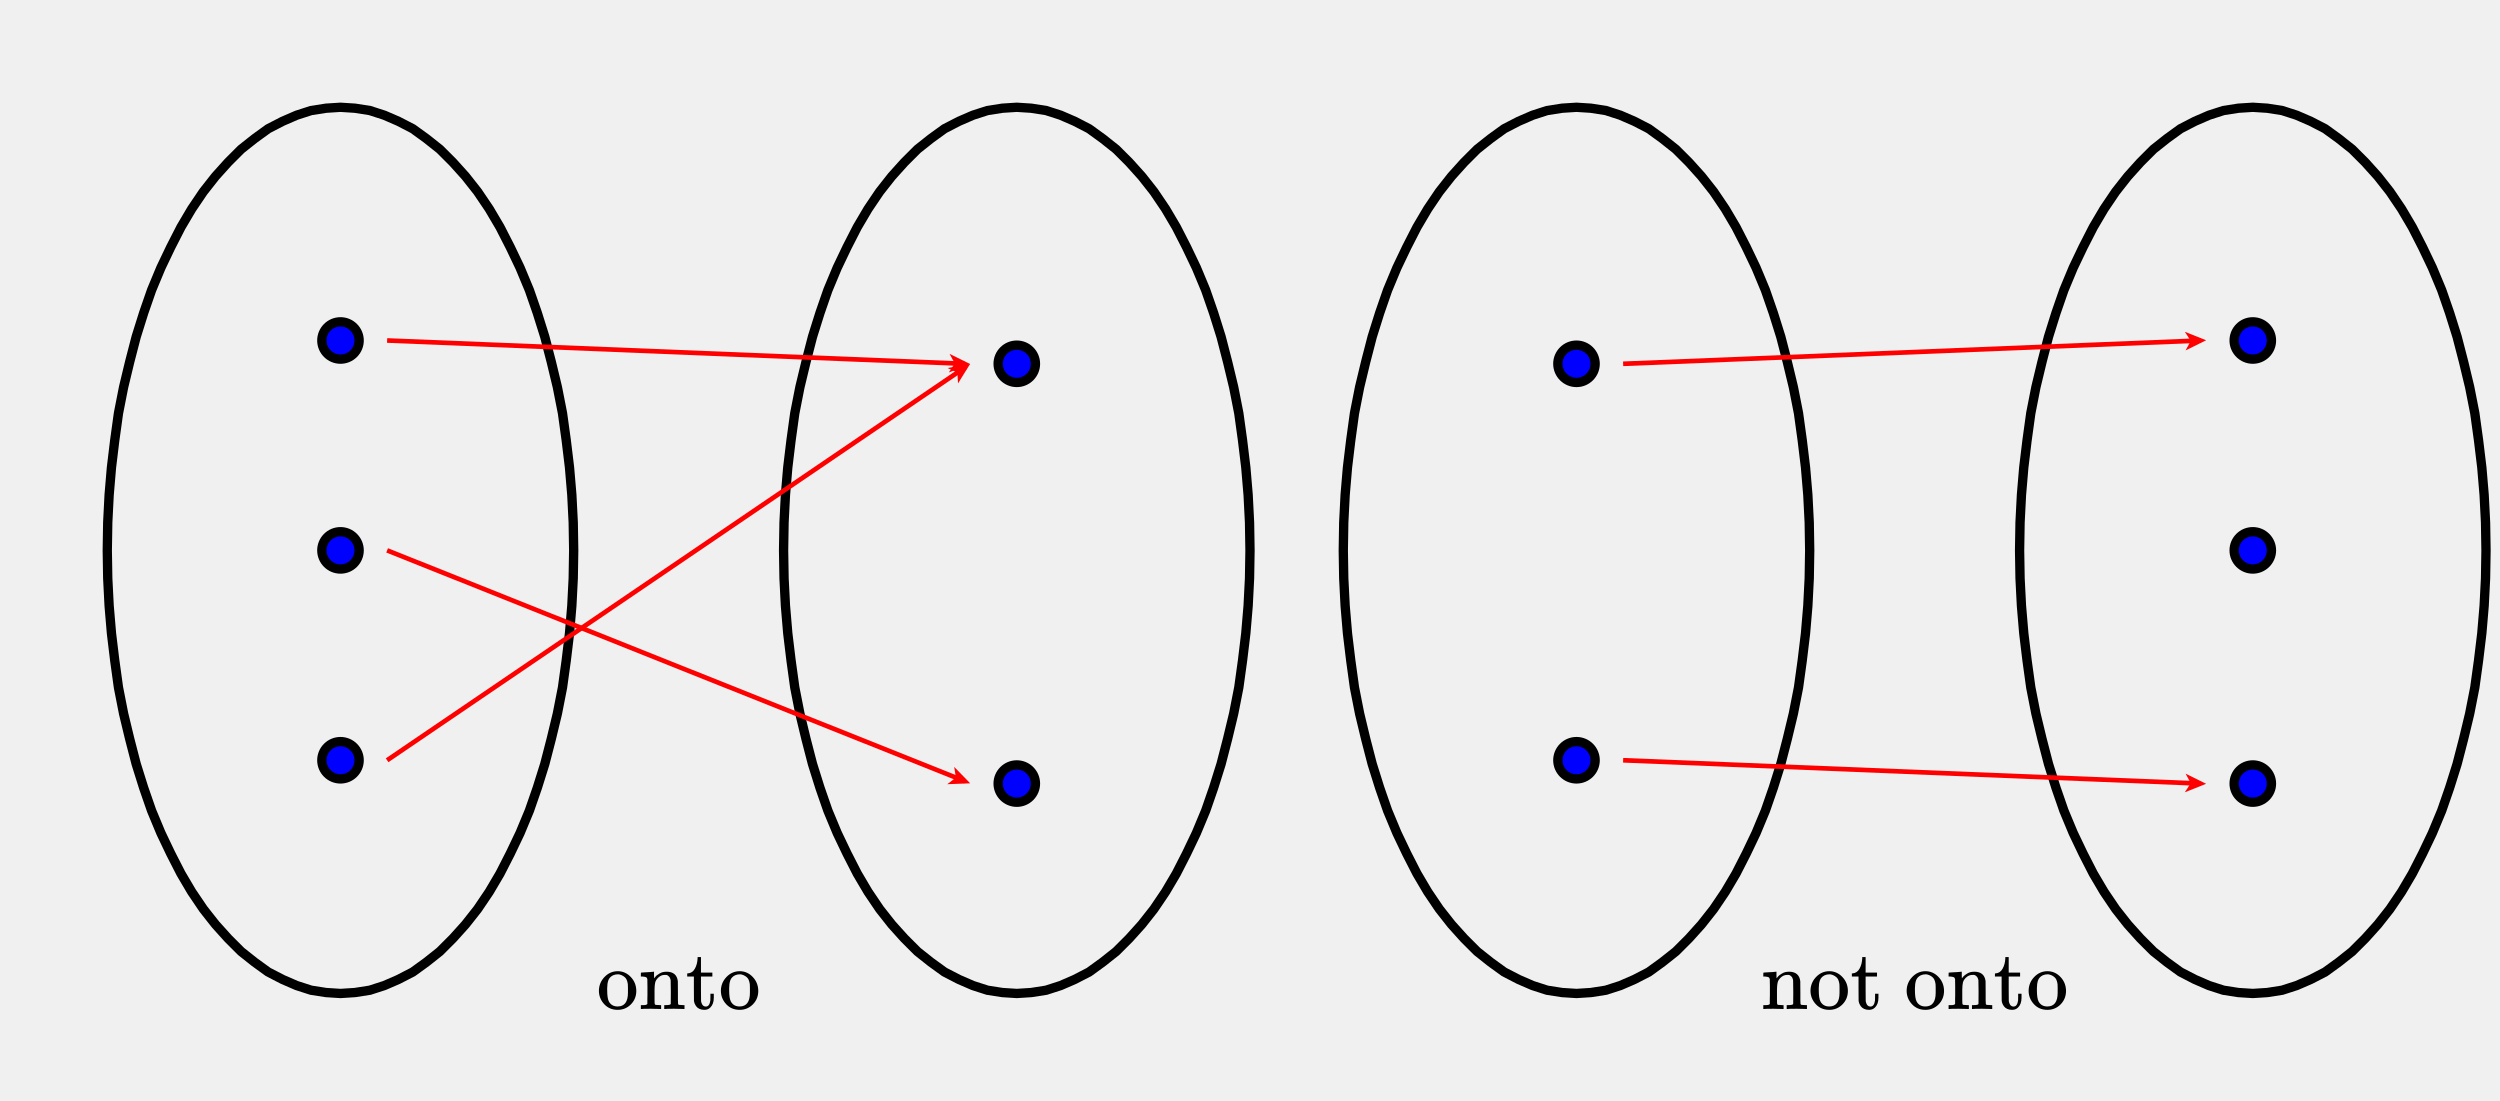
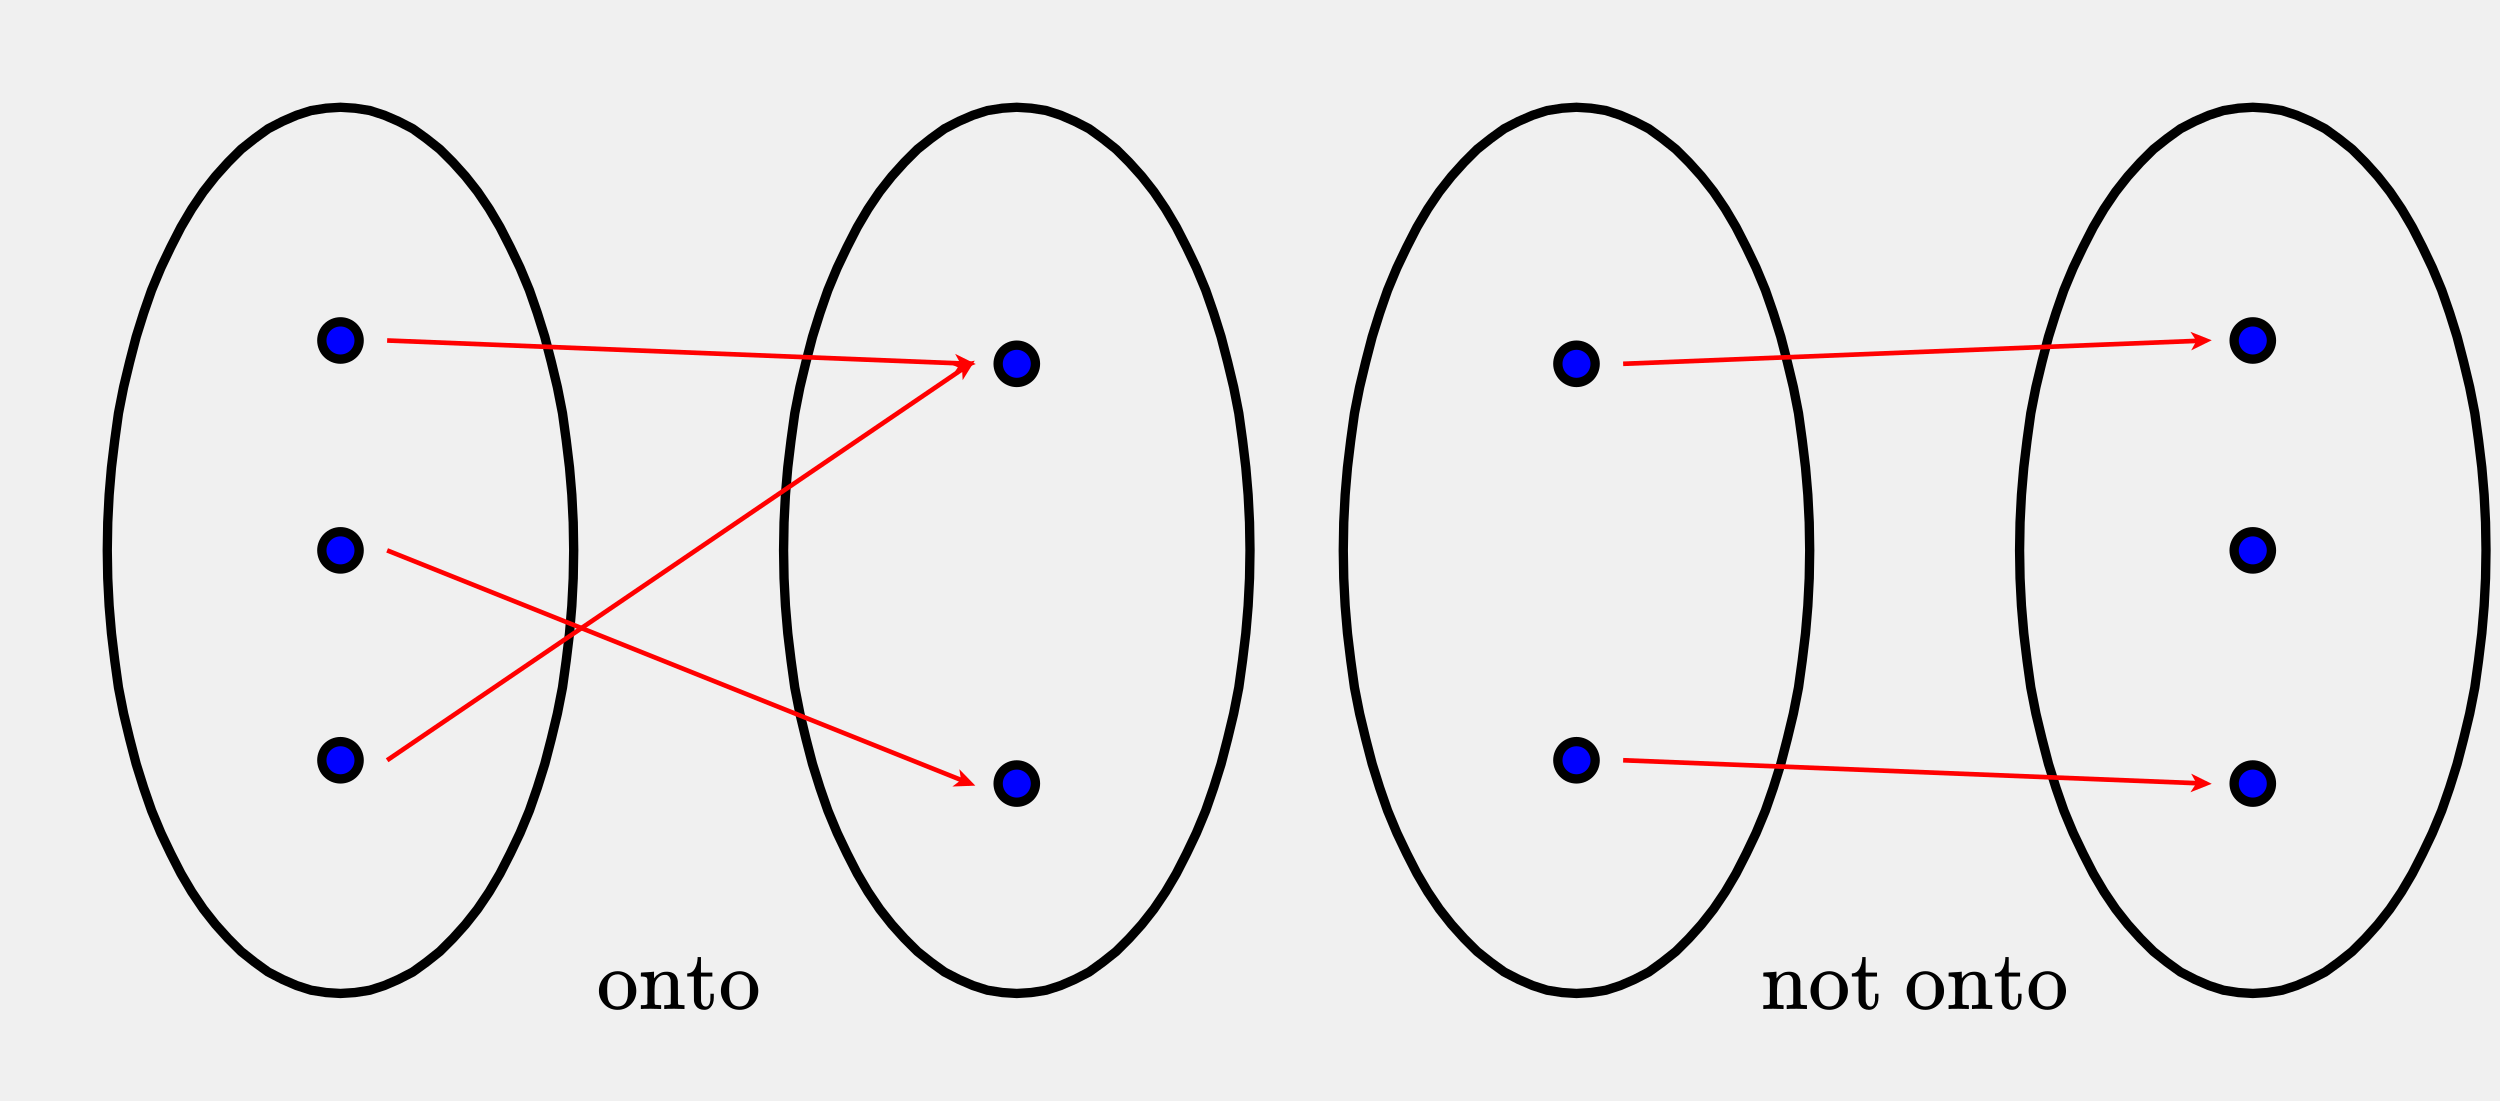
<svg xmlns="http://www.w3.org/2000/svg" xmlns:xlink="http://www.w3.org/1999/xlink" id="pf-surjection-schematic-figure" width="536" height="236" viewBox="0 0 536 236">
  <defs>
-     <clipPath id="pf-surjection-schematic-__clipPath-0">
+     <clipPath id="pf-surjection-schematic-clipPath-0">
      <rect x="8.0" y="8.0" width="520.0" height="220.0" />
    </clipPath>
-     <clipPath id="pf-surjection-schematic-__clipPath-1">
+     <clipPath id="pf-surjection-schematic-clipPath-1">
      <rect x="8.0" y="8.0" width="520.0" height="220.0" />
    </clipPath>
    <marker id="pf-surjection-schematic-arrow-head-end-1_None_24_60-red" markerWidth="4.5" markerHeight="4.0" markerUnits="userSpaceOnUse" orient="auto-start-reverse" refX="3.3" refY="2.0">
      <path d="M 4.5 2.0L 0.0 4.0L 0.9 2.5L 0.9 1.5L 0.0 0.0Z" fill="red" stroke="none" />
    </marker>
    <marker id="pf-surjection-schematic-arrow-head-end-1_None_24_60-red-outline" markerWidth="8.5" markerHeight="8.0" markerUnits="userSpaceOnUse" orient="auto-start-reverse" refX="5.3" refY="4.0">
      <path d="M 7.3 5.8 L 2.8 7.8 A 2 2 0 0 1 0.0 6.0 L 0.0 2.0 A 2 2 0 0 1 2.8 0.2 L 7.3 2.2 A 2 2 0 0 1 7.3 5.8 Z" fill="white" stroke="none" />
    </marker>
  </defs>
-   <path id="pf-surjection-schematic-__path-0" d="M 123.0 118.0 L 122.9 112.0 L 122.6 106.1 L 122.1 100.2 L 121.4 94.4 L 120.6 88.6 L 119.5 83.0 L 118.2 77.6 L 116.8 72.2 L 115.2 67.1 L 113.5 62.2 L 111.5 57.4 L 109.4 53.0 L 107.2 48.7 L 104.9 44.8 L 102.4 41.1 L 99.8 37.8 L 97.1 34.8 L 94.3 32.0 L 91.4 29.7 L 88.5 27.6 L 85.4 26.0 L 82.4 24.7 L 79.3 23.7 L 76.1 23.2 L 73.0 23.0 L 69.9 23.2 L 66.7 23.7 L 63.6 24.7 L 60.6 26.0 L 57.5 27.6 L 54.6 29.7 L 51.7 32.0 L 48.9 34.8 L 46.2 37.8 L 43.6 41.1 L 41.1 44.8 L 38.8 48.7 L 36.6 53.0 L 34.5 57.4 L 32.5 62.2 L 30.8 67.1 L 29.2 72.2 L 27.8 77.6 L 26.5 83.0 L 25.4 88.6 L 24.6 94.4 L 23.9 100.2 L 23.4 106.1 L 23.1 112.0 L 23.0 118.0 L 23.1 124.0 L 23.4 129.9 L 23.9 135.8 L 24.6 141.6 L 25.4 147.4 L 26.5 153.0 L 27.8 158.4 L 29.2 163.8 L 30.8 168.9 L 32.5 173.8 L 34.5 178.6 L 36.6 183.0 L 38.8 187.3 L 41.1 191.2 L 43.6 194.9 L 46.2 198.2 L 48.9 201.2 L 51.7 204.0 L 54.6 206.3 L 57.5 208.4 L 60.6 210.0 L 63.6 211.3 L 66.7 212.3 L 69.9 212.8 L 73.0 213.0 L 76.1 212.8 L 79.3 212.3 L 82.4 211.3 L 85.4 210.0 L 88.5 208.4 L 91.4 206.3 L 94.3 204.0 L 97.1 201.2 L 99.8 198.2 L 102.4 194.9 L 104.9 191.2 L 107.2 187.3 L 109.4 183.0 L 111.5 178.6 L 113.5 173.8 L 115.2 168.9 L 116.8 163.8 L 118.2 158.4 L 119.5 153.0 L 120.6 147.4 L 121.4 141.6 L 122.1 135.8 L 122.6 129.9 L 122.9 124.0 Z" stroke="black" stroke-width="2" fill="none" />
-   <path id="pf-surjection-schematic-__path-1" d="M 268.0 118.0 L 267.9 112.0 L 267.6 106.1 L 267.1 100.2 L 266.4 94.4 L 265.6 88.6 L 264.5 83.0 L 263.2 77.6 L 261.8 72.2 L 260.2 67.1 L 258.5 62.2 L 256.5 57.4 L 254.4 53.0 L 252.2 48.7 L 249.9 44.8 L 247.4 41.1 L 244.8 37.8 L 242.1 34.8 L 239.3 32.0 L 236.4 29.7 L 233.5 27.6 L 230.4 26.0 L 227.4 24.7 L 224.3 23.7 L 221.1 23.2 L 218.0 23.0 L 214.9 23.2 L 211.7 23.7 L 208.6 24.7 L 205.6 26.0 L 202.5 27.6 L 199.6 29.7 L 196.7 32.0 L 193.9 34.8 L 191.2 37.8 L 188.6 41.1 L 186.1 44.8 L 183.8 48.7 L 181.6 53.0 L 179.5 57.4 L 177.5 62.2 L 175.8 67.1 L 174.2 72.2 L 172.8 77.6 L 171.5 83.0 L 170.4 88.6 L 169.6 94.4 L 168.9 100.2 L 168.4 106.1 L 168.1 112.0 L 168.0 118.0 L 168.1 124.0 L 168.4 129.9 L 168.9 135.8 L 169.6 141.6 L 170.4 147.4 L 171.5 153.0 L 172.8 158.4 L 174.2 163.8 L 175.8 168.9 L 177.5 173.8 L 179.5 178.6 L 181.6 183.0 L 183.8 187.3 L 186.1 191.2 L 188.6 194.9 L 191.2 198.2 L 193.9 201.2 L 196.7 204.0 L 199.6 206.3 L 202.5 208.4 L 205.6 210.0 L 208.6 211.3 L 211.7 212.3 L 214.9 212.8 L 218.0 213.0 L 221.1 212.8 L 224.3 212.3 L 227.4 211.3 L 230.4 210.0 L 233.5 208.4 L 236.4 206.3 L 239.3 204.0 L 242.1 201.2 L 244.8 198.2 L 247.4 194.9 L 249.9 191.2 L 252.2 187.3 L 254.4 183.0 L 256.5 178.6 L 258.5 173.8 L 260.2 168.9 L 261.8 163.8 L 263.2 158.4 L 264.5 153.0 L 265.6 147.4 L 266.4 141.6 L 267.1 135.8 L 267.6 129.9 L 267.9 124.0 Z" stroke="black" stroke-width="2" fill="none" />
-   <circle id="pf-surjection-schematic-__circle-0" cx="73.0" cy="73.0" r="4" stroke="black" stroke-width="2" fill="blue" />
-   <circle id="pf-surjection-schematic-__circle-1" cx="73.0" cy="118.0" r="4" stroke="black" stroke-width="2" fill="blue" />
-   <circle id="pf-surjection-schematic-__circle-2" cx="73.0" cy="163.0" r="4" stroke="black" stroke-width="2" fill="blue" />
-   <circle id="pf-surjection-schematic-__circle-3" cx="218.0" cy="78.0" r="4" stroke="black" stroke-width="2" fill="blue" />
-   <circle id="pf-surjection-schematic-__circle-4" cx="218.0" cy="168.0" r="4" stroke="black" stroke-width="2" fill="blue" />
-   <line id="pf-surjection-schematic-__line-0" x1="83.0" y1="73.0" x2="206.8" y2="78.0" stroke="red" stroke-width="1" fill="none" marker-end="url(#pf-surjection-schematic-arrow-head-end-1_None_24_60-red)" />
-   <line id="pf-surjection-schematic-__line-1" x1="83.0" y1="118.0" x2="206.9" y2="167.5" stroke="red" stroke-width="1" fill="none" marker-end="url(#pf-surjection-schematic-arrow-head-end-1_None_24_60-red)" />
-   <line id="pf-surjection-schematic-__line-2" x1="83.0" y1="163.0" x2="207.0" y2="78.7" stroke="red" stroke-width="1" fill="none" marker-end="url(#pf-surjection-schematic-arrow-head-end-1_None_24_60-red)" />
-   <path id="pf-surjection-schematic-__path-2" d="M 388.0 118.0 L 387.9 112.0 L 387.6 106.1 L 387.1 100.2 L 386.4 94.4 L 385.6 88.6 L 384.5 83.0 L 383.2 77.6 L 381.8 72.2 L 380.2 67.1 L 378.5 62.2 L 376.5 57.4 L 374.4 53.0 L 372.2 48.7 L 369.9 44.8 L 367.4 41.1 L 364.8 37.8 L 362.1 34.8 L 359.3 32.0 L 356.4 29.7 L 353.5 27.6 L 350.4 26.0 L 347.4 24.7 L 344.3 23.7 L 341.1 23.2 L 338.0 23.0 L 334.9 23.2 L 331.7 23.7 L 328.6 24.7 L 325.6 26.0 L 322.5 27.6 L 319.6 29.7 L 316.7 32.0 L 313.9 34.8 L 311.2 37.8 L 308.6 41.1 L 306.1 44.8 L 303.8 48.7 L 301.6 53.0 L 299.5 57.4 L 297.5 62.2 L 295.8 67.1 L 294.2 72.2 L 292.8 77.6 L 291.5 83.0 L 290.4 88.6 L 289.6 94.4 L 288.9 100.2 L 288.4 106.1 L 288.1 112.0 L 288.0 118.0 L 288.1 124.0 L 288.4 129.9 L 288.9 135.8 L 289.6 141.6 L 290.4 147.4 L 291.5 153.0 L 292.8 158.4 L 294.2 163.8 L 295.8 168.9 L 297.5 173.8 L 299.5 178.6 L 301.6 183.0 L 303.8 187.3 L 306.1 191.2 L 308.6 194.9 L 311.2 198.2 L 313.9 201.2 L 316.7 204.0 L 319.6 206.3 L 322.5 208.4 L 325.6 210.0 L 328.6 211.3 L 331.7 212.3 L 334.9 212.8 L 338.0 213.0 L 341.1 212.8 L 344.3 212.3 L 347.4 211.3 L 350.4 210.0 L 353.5 208.4 L 356.4 206.3 L 359.3 204.0 L 362.1 201.2 L 364.8 198.2 L 367.4 194.9 L 369.9 191.2 L 372.2 187.3 L 374.4 183.0 L 376.5 178.6 L 378.5 173.8 L 380.2 168.9 L 381.8 163.8 L 383.2 158.4 L 384.5 153.0 L 385.6 147.4 L 386.4 141.6 L 387.1 135.8 L 387.6 129.9 L 387.9 124.0 Z" stroke="black" stroke-width="2" fill="none" />
-   <path id="pf-surjection-schematic-__path-3" d="M 533.0 118.0 L 532.9 112.0 L 532.6 106.1 L 532.1 100.2 L 531.4 94.4 L 530.6 88.6 L 529.5 83.0 L 528.2 77.6 L 526.8 72.2 L 525.2 67.1 L 523.5 62.2 L 521.5 57.4 L 519.4 53.0 L 517.2 48.7 L 514.9 44.8 L 512.4 41.1 L 509.8 37.8 L 507.1 34.8 L 504.3 32.0 L 501.4 29.7 L 498.5 27.6 L 495.4 26.0 L 492.4 24.7 L 489.3 23.7 L 486.1 23.2 L 483.0 23.0 L 479.9 23.2 L 476.7 23.7 L 473.6 24.7 L 470.6 26.0 L 467.5 27.6 L 464.6 29.7 L 461.7 32.0 L 458.9 34.8 L 456.2 37.8 L 453.6 41.1 L 451.1 44.8 L 448.8 48.7 L 446.6 53.0 L 444.5 57.4 L 442.5 62.2 L 440.8 67.1 L 439.2 72.2 L 437.8 77.6 L 436.5 83.0 L 435.4 88.6 L 434.6 94.4 L 433.9 100.2 L 433.4 106.1 L 433.1 112.0 L 433.0 118.0 L 433.1 124.0 L 433.4 129.9 L 433.9 135.8 L 434.6 141.6 L 435.4 147.4 L 436.5 153.0 L 437.8 158.4 L 439.2 163.8 L 440.8 168.9 L 442.5 173.8 L 444.5 178.6 L 446.6 183.0 L 448.8 187.3 L 451.1 191.2 L 453.6 194.9 L 456.2 198.2 L 458.9 201.2 L 461.7 204.0 L 464.6 206.3 L 467.5 208.4 L 470.6 210.0 L 473.6 211.3 L 476.7 212.3 L 479.9 212.8 L 483.0 213.0 L 486.1 212.8 L 489.3 212.3 L 492.4 211.3 L 495.4 210.0 L 498.5 208.4 L 501.4 206.3 L 504.3 204.0 L 507.1 201.2 L 509.8 198.2 L 512.4 194.9 L 514.9 191.2 L 517.2 187.3 L 519.4 183.0 L 521.5 178.6 L 523.5 173.8 L 525.2 168.9 L 526.8 163.8 L 528.2 158.4 L 529.5 153.0 L 530.6 147.4 L 531.4 141.6 L 532.1 135.8 L 532.6 129.9 L 532.9 124.0 Z" stroke="black" stroke-width="2" fill="none" />
-   <circle id="pf-surjection-schematic-__circle-5" cx="338.0" cy="78.0" r="4" stroke="black" stroke-width="2" fill="blue" />
-   <circle id="pf-surjection-schematic-__circle-6" cx="338.0" cy="163.0" r="4" stroke="black" stroke-width="2" fill="blue" />
-   <circle id="pf-surjection-schematic-__circle-7" cx="483.0" cy="73.0" r="4" stroke="black" stroke-width="2" fill="blue" />
-   <circle id="pf-surjection-schematic-__circle-8" cx="483.0" cy="118.0" r="4" stroke="black" stroke-width="2" fill="blue" />
-   <circle id="pf-surjection-schematic-__circle-9" cx="483.0" cy="168.0" r="4" stroke="black" stroke-width="2" fill="blue" />
-   <line id="pf-surjection-schematic-__line-3" x1="348.0" y1="78.0" x2="471.8" y2="73.0" stroke="red" stroke-width="1" fill="none" marker-end="url(#pf-surjection-schematic-arrow-head-end-1_None_24_60-red)" />
-   <line id="pf-surjection-schematic-__line-4" x1="348.0" y1="163.0" x2="471.8" y2="168.0" stroke="red" stroke-width="1" fill="none" marker-end="url(#pf-surjection-schematic-arrow-head-end-1_None_24_60-red)" />
-   <g id="pf-surjection-schematic-__label-0" transform="translate(145.5,216.5) translate(-17.6,-11.3)">
-     <g id="pf-surjection-schematic-__g-0">
+   <path id="pf-surjection-schematic-path-0" d="M 123.0 118.0 L 122.9 112.0 L 122.6 106.1 L 122.1 100.2 L 121.4 94.4 L 120.6 88.6 L 119.5 83.0 L 118.2 77.6 L 116.8 72.2 L 115.2 67.1 L 113.5 62.2 L 111.5 57.4 L 109.4 53.0 L 107.2 48.7 L 104.9 44.8 L 102.4 41.1 L 99.8 37.8 L 97.1 34.8 L 94.3 32.0 L 91.4 29.7 L 88.5 27.6 L 85.4 26.0 L 82.4 24.7 L 79.3 23.7 L 76.1 23.2 L 73.0 23.0 L 69.9 23.2 L 66.7 23.7 L 63.6 24.7 L 60.6 26.0 L 57.5 27.6 L 54.6 29.7 L 51.7 32.0 L 48.9 34.8 L 46.2 37.8 L 43.6 41.1 L 41.1 44.8 L 38.8 48.7 L 36.6 53.0 L 34.5 57.4 L 32.5 62.2 L 30.8 67.1 L 29.2 72.2 L 27.8 77.6 L 26.5 83.0 L 25.4 88.6 L 24.6 94.4 L 23.9 100.2 L 23.4 106.1 L 23.1 112.0 L 23.0 118.0 L 23.1 124.0 L 23.4 129.9 L 23.9 135.8 L 24.6 141.6 L 25.4 147.4 L 26.5 153.0 L 27.8 158.4 L 29.2 163.8 L 30.8 168.9 L 32.5 173.8 L 34.5 178.6 L 36.6 183.0 L 38.8 187.3 L 41.1 191.2 L 43.6 194.9 L 46.2 198.2 L 48.9 201.2 L 51.7 204.0 L 54.6 206.3 L 57.5 208.4 L 60.6 210.0 L 63.6 211.3 L 66.7 212.3 L 69.9 212.8 L 73.0 213.0 L 76.1 212.8 L 79.3 212.3 L 82.4 211.3 L 85.4 210.0 L 88.5 208.4 L 91.4 206.3 L 94.3 204.0 L 97.1 201.2 L 99.8 198.2 L 102.4 194.9 L 104.9 191.2 L 107.2 187.3 L 109.4 183.0 L 111.5 178.6 L 113.5 173.8 L 115.2 168.9 L 116.8 163.8 L 118.2 158.4 L 119.5 153.0 L 120.6 147.4 L 121.4 141.6 L 122.1 135.8 L 122.6 129.9 L 122.9 124.0 Z" stroke="black" stroke-width="2" fill="none" />
+   <path id="pf-surjection-schematic-path-1" d="M 268.0 118.0 L 267.9 112.0 L 267.6 106.1 L 267.1 100.2 L 266.4 94.4 L 265.6 88.6 L 264.5 83.0 L 263.2 77.6 L 261.8 72.2 L 260.2 67.1 L 258.5 62.2 L 256.5 57.4 L 254.4 53.0 L 252.2 48.7 L 249.9 44.8 L 247.4 41.1 L 244.8 37.8 L 242.1 34.8 L 239.3 32.0 L 236.4 29.7 L 233.5 27.6 L 230.4 26.0 L 227.4 24.7 L 224.3 23.7 L 221.1 23.2 L 218.0 23.0 L 214.9 23.2 L 211.7 23.7 L 208.6 24.7 L 205.6 26.0 L 202.5 27.6 L 199.6 29.7 L 196.7 32.0 L 193.9 34.8 L 191.2 37.8 L 188.6 41.1 L 186.1 44.8 L 183.8 48.7 L 181.6 53.0 L 179.5 57.4 L 177.5 62.2 L 175.8 67.1 L 174.2 72.2 L 172.8 77.6 L 171.5 83.0 L 170.4 88.6 L 169.6 94.4 L 168.9 100.2 L 168.4 106.1 L 168.1 112.0 L 168.0 118.0 L 168.1 124.0 L 168.4 129.9 L 168.9 135.8 L 169.6 141.6 L 170.4 147.4 L 171.5 153.0 L 172.8 158.4 L 174.2 163.8 L 175.8 168.9 L 177.5 173.8 L 179.5 178.6 L 181.6 183.0 L 183.8 187.3 L 186.1 191.2 L 188.6 194.9 L 191.2 198.2 L 193.9 201.2 L 196.7 204.0 L 199.6 206.3 L 202.5 208.4 L 205.6 210.0 L 208.6 211.3 L 211.7 212.3 L 214.9 212.8 L 218.0 213.0 L 221.1 212.8 L 224.3 212.3 L 227.4 211.3 L 230.4 210.0 L 233.5 208.4 L 236.4 206.3 L 239.3 204.0 L 242.1 201.2 L 244.8 198.2 L 247.4 194.9 L 249.9 191.2 L 252.2 187.3 L 254.4 183.0 L 256.5 178.6 L 258.5 173.8 L 260.2 168.9 L 261.8 163.8 L 263.2 158.4 L 264.5 153.0 L 265.6 147.4 L 266.4 141.6 L 267.1 135.8 L 267.6 129.9 L 267.9 124.0 Z" stroke="black" stroke-width="2" fill="none" />
+   <circle id="pf-surjection-schematic-circle-0" cx="73.0" cy="73.0" r="4" stroke="black" stroke-width="2" fill="blue" />
+   <circle id="pf-surjection-schematic-circle-1" cx="73.0" cy="118.0" r="4" stroke="black" stroke-width="2" fill="blue" />
+   <circle id="pf-surjection-schematic-circle-2" cx="73.0" cy="163.0" r="4" stroke="black" stroke-width="2" fill="blue" />
+   <circle id="pf-surjection-schematic-circle-3" cx="218.0" cy="78.0" r="4" stroke="black" stroke-width="2" fill="blue" />
+   <circle id="pf-surjection-schematic-circle-4" cx="218.0" cy="168.0" r="4" stroke="black" stroke-width="2" fill="blue" />
+   <line id="pf-surjection-schematic-line-0" x1="83.0" y1="73.0" x2="208.0" y2="78.0" stroke="red" stroke-width="1" fill="none" marker-end="url(#pf-surjection-schematic-arrow-head-end-1_None_24_60-red)" />
+   <line id="pf-surjection-schematic-line-1" x1="83.0" y1="118.0" x2="208.0" y2="168.0" stroke="red" stroke-width="1" fill="none" marker-end="url(#pf-surjection-schematic-arrow-head-end-1_None_24_60-red)" />
+   <line id="pf-surjection-schematic-line-2" x1="83.0" y1="163.0" x2="208.0" y2="78.0" stroke="red" stroke-width="1" fill="none" marker-end="url(#pf-surjection-schematic-arrow-head-end-1_None_24_60-red)" />
+   <path id="pf-surjection-schematic-path-2" d="M 388.0 118.0 L 387.9 112.0 L 387.6 106.1 L 387.1 100.2 L 386.4 94.4 L 385.6 88.6 L 384.5 83.0 L 383.2 77.6 L 381.8 72.2 L 380.2 67.1 L 378.5 62.2 L 376.5 57.4 L 374.4 53.0 L 372.2 48.7 L 369.9 44.8 L 367.4 41.1 L 364.8 37.8 L 362.1 34.8 L 359.3 32.0 L 356.4 29.7 L 353.5 27.6 L 350.4 26.0 L 347.4 24.7 L 344.3 23.7 L 341.1 23.2 L 338.0 23.0 L 334.9 23.2 L 331.7 23.7 L 328.6 24.7 L 325.6 26.0 L 322.5 27.6 L 319.6 29.7 L 316.7 32.0 L 313.9 34.8 L 311.2 37.8 L 308.6 41.1 L 306.1 44.8 L 303.8 48.7 L 301.6 53.0 L 299.5 57.4 L 297.5 62.2 L 295.8 67.1 L 294.2 72.2 L 292.8 77.6 L 291.5 83.0 L 290.4 88.6 L 289.6 94.4 L 288.9 100.2 L 288.4 106.1 L 288.1 112.0 L 288.0 118.0 L 288.1 124.0 L 288.4 129.9 L 288.9 135.8 L 289.6 141.6 L 290.4 147.4 L 291.5 153.0 L 292.8 158.4 L 294.2 163.8 L 295.8 168.9 L 297.5 173.8 L 299.5 178.6 L 301.6 183.0 L 303.8 187.3 L 306.1 191.2 L 308.6 194.9 L 311.2 198.2 L 313.9 201.2 L 316.7 204.0 L 319.6 206.3 L 322.5 208.4 L 325.6 210.0 L 328.6 211.3 L 331.7 212.3 L 334.9 212.8 L 338.0 213.0 L 341.1 212.8 L 344.3 212.3 L 347.4 211.3 L 350.4 210.0 L 353.5 208.4 L 356.4 206.3 L 359.3 204.0 L 362.1 201.2 L 364.8 198.2 L 367.4 194.9 L 369.9 191.2 L 372.2 187.3 L 374.4 183.0 L 376.5 178.6 L 378.5 173.8 L 380.2 168.9 L 381.8 163.8 L 383.2 158.4 L 384.5 153.0 L 385.6 147.4 L 386.4 141.6 L 387.1 135.8 L 387.6 129.9 L 387.9 124.0 Z" stroke="black" stroke-width="2" fill="none" />
+   <path id="pf-surjection-schematic-path-3" d="M 533.0 118.0 L 532.9 112.0 L 532.6 106.1 L 532.1 100.2 L 531.4 94.4 L 530.6 88.6 L 529.5 83.0 L 528.2 77.6 L 526.8 72.2 L 525.2 67.1 L 523.5 62.2 L 521.5 57.4 L 519.4 53.0 L 517.2 48.7 L 514.9 44.8 L 512.4 41.1 L 509.8 37.8 L 507.1 34.8 L 504.3 32.0 L 501.4 29.7 L 498.5 27.6 L 495.4 26.0 L 492.4 24.7 L 489.3 23.7 L 486.1 23.2 L 483.0 23.0 L 479.9 23.2 L 476.7 23.7 L 473.6 24.7 L 470.6 26.0 L 467.5 27.6 L 464.6 29.7 L 461.7 32.0 L 458.9 34.8 L 456.2 37.8 L 453.6 41.1 L 451.1 44.8 L 448.8 48.7 L 446.6 53.0 L 444.5 57.4 L 442.5 62.2 L 440.8 67.1 L 439.2 72.2 L 437.8 77.6 L 436.5 83.0 L 435.4 88.6 L 434.6 94.4 L 433.9 100.2 L 433.4 106.1 L 433.1 112.0 L 433.0 118.0 L 433.1 124.0 L 433.4 129.9 L 433.9 135.8 L 434.6 141.6 L 435.4 147.4 L 436.5 153.0 L 437.8 158.4 L 439.2 163.8 L 440.8 168.9 L 442.5 173.8 L 444.5 178.6 L 446.6 183.0 L 448.8 187.3 L 451.1 191.2 L 453.6 194.9 L 456.2 198.2 L 458.9 201.2 L 461.7 204.0 L 464.6 206.3 L 467.5 208.4 L 470.6 210.0 L 473.6 211.3 L 476.7 212.3 L 479.9 212.8 L 483.0 213.0 L 486.1 212.8 L 489.3 212.3 L 492.4 211.3 L 495.4 210.0 L 498.5 208.4 L 501.4 206.3 L 504.3 204.0 L 507.1 201.2 L 509.8 198.2 L 512.4 194.9 L 514.9 191.2 L 517.2 187.3 L 519.4 183.0 L 521.5 178.6 L 523.5 173.8 L 525.2 168.9 L 526.8 163.8 L 528.2 158.4 L 529.5 153.0 L 530.6 147.4 L 531.4 141.6 L 532.1 135.8 L 532.6 129.9 L 532.9 124.0 Z" stroke="black" stroke-width="2" fill="none" />
+   <circle id="pf-surjection-schematic-circle-5" cx="338.0" cy="78.0" r="4" stroke="black" stroke-width="2" fill="blue" />
+   <circle id="pf-surjection-schematic-circle-6" cx="338.0" cy="163.0" r="4" stroke="black" stroke-width="2" fill="blue" />
+   <circle id="pf-surjection-schematic-circle-7" cx="483.0" cy="73.0" r="4" stroke="black" stroke-width="2" fill="blue" />
+   <circle id="pf-surjection-schematic-circle-8" cx="483.0" cy="118.0" r="4" stroke="black" stroke-width="2" fill="blue" />
+   <circle id="pf-surjection-schematic-circle-9" cx="483.0" cy="168.0" r="4" stroke="black" stroke-width="2" fill="blue" />
+   <line id="pf-surjection-schematic-line-3" x1="348.0" y1="78.0" x2="473.0" y2="73.0" stroke="red" stroke-width="1" fill="none" marker-end="url(#pf-surjection-schematic-arrow-head-end-1_None_24_60-red)" />
+   <line id="pf-surjection-schematic-line-4" x1="348.0" y1="163.0" x2="473.0" y2="168.0" stroke="red" stroke-width="1" fill="none" marker-end="url(#pf-surjection-schematic-arrow-head-end-1_None_24_60-red)" />
+   <g id="pf-surjection-schematic-label-0" transform="translate(145.5,216.5) translate(-17.6,-11.3)">
+     <g id="pf-surjection-schematic-g-0">
      <svg style="vertical-align: -0.184px" width="35.200px" height="11.312px" role="img" focusable="false" viewBox="0 -615 1945 625" x="0.0" y="0.0">
        <defs>
          <path id="pf-surjection-schematic-MJX-2-TEX-N-6F" d="M28 214Q28 309 93 378T250 448Q340 448 405 380T471 215Q471 120 407 55T250 -10Q153 -10 91 57T28 214ZM250 30Q372 30 372 193V225V250Q372 272 371 288T364 326T348 362T317 390T268 410Q263 411 252 411Q222 411 195 399Q152 377 139 338T126 246V226Q126 130 145 91Q177 30 250 30Z" />
          <path id="pf-surjection-schematic-MJX-2-TEX-N-6E" d="M41 46H55Q94 46 102 60V68Q102 77 102 91T102 122T103 161T103 203Q103 234 103 269T102 328V351Q99 370 88 376T43 385H25V408Q25 431 27 431L37 432Q47 433 65 434T102 436Q119 437 138 438T167 441T178 442H181V402Q181 364 182 364T187 369T199 384T218 402T247 421T285 437Q305 442 336 442Q450 438 463 329Q464 322 464 190V104Q464 66 466 59T477 49Q498 46 526 46H542V0H534L510 1Q487 2 460 2T422 3Q319 3 310 0H302V46H318Q379 46 379 62Q380 64 380 200Q379 335 378 343Q372 371 358 385T334 402T308 404Q263 404 229 370Q202 343 195 315T187 232V168V108Q187 78 188 68T191 55T200 49Q221 46 249 46H265V0H257L234 1Q210 2 183 2T145 3Q42 3 33 0H25V46H41Z" />
          <path id="pf-surjection-schematic-MJX-2-TEX-N-74" d="M27 422Q80 426 109 478T141 600V615H181V431H316V385H181V241Q182 116 182 100T189 68Q203 29 238 29Q282 29 292 100Q293 108 293 146V181H333V146V134Q333 57 291 17Q264 -10 221 -10Q187 -10 162 2T124 33T105 68T98 100Q97 107 97 248V385H18V422H27Z" />
        </defs>
        <g stroke="currentColor" fill="currentColor" stroke-width="0" transform="scale(1,-1)">
          <g data-mml-node="math">
            <g data-mml-node="mtext" data-semantic-type="text" data-semantic-role="unknown" data-semantic-font="normal" data-semantic-annotation="clearspeak:unit" data-semantic-id="0" data-semantic-speech="onto">
              <use data-c="6F" xlink:href="#pf-surjection-schematic-MJX-2-TEX-N-6F" />
              <use data-c="6E" xlink:href="#pf-surjection-schematic-MJX-2-TEX-N-6E" transform="translate(500,0)" />
              <use data-c="74" xlink:href="#pf-surjection-schematic-MJX-2-TEX-N-74" transform="translate(1056,0)" />
              <use data-c="6F" xlink:href="#pf-surjection-schematic-MJX-2-TEX-N-6F" transform="translate(1445,0)" />
            </g>
          </g>
        </g>
      </svg>
    </g>
  </g>
-   <g id="pf-surjection-schematic-__label-1" transform="translate(410.5,216.5) translate(-32.9,-11.3)">
-     <g id="pf-surjection-schematic-__g-1">
+   <g id="pf-surjection-schematic-label-1" transform="translate(410.5,216.5) translate(-32.9,-11.3)">
+     <g id="pf-surjection-schematic-g-1">
      <svg style="vertical-align: -0.184px" width="65.880px" height="11.312px" role="img" focusable="false" viewBox="0 -615 3640 625" x="0.0" y="0.0">
        <defs>
          <path id="pf-surjection-schematic-MJX-3-TEX-N-6E" d="M41 46H55Q94 46 102 60V68Q102 77 102 91T102 122T103 161T103 203Q103 234 103 269T102 328V351Q99 370 88 376T43 385H25V408Q25 431 27 431L37 432Q47 433 65 434T102 436Q119 437 138 438T167 441T178 442H181V402Q181 364 182 364T187 369T199 384T218 402T247 421T285 437Q305 442 336 442Q450 438 463 329Q464 322 464 190V104Q464 66 466 59T477 49Q498 46 526 46H542V0H534L510 1Q487 2 460 2T422 3Q319 3 310 0H302V46H318Q379 46 379 62Q380 64 380 200Q379 335 378 343Q372 371 358 385T334 402T308 404Q263 404 229 370Q202 343 195 315T187 232V168V108Q187 78 188 68T191 55T200 49Q221 46 249 46H265V0H257L234 1Q210 2 183 2T145 3Q42 3 33 0H25V46H41Z" />
          <path id="pf-surjection-schematic-MJX-3-TEX-N-6F" d="M28 214Q28 309 93 378T250 448Q340 448 405 380T471 215Q471 120 407 55T250 -10Q153 -10 91 57T28 214ZM250 30Q372 30 372 193V225V250Q372 272 371 288T364 326T348 362T317 390T268 410Q263 411 252 411Q222 411 195 399Q152 377 139 338T126 246V226Q126 130 145 91Q177 30 250 30Z" />
          <path id="pf-surjection-schematic-MJX-3-TEX-N-74" d="M27 422Q80 426 109 478T141 600V615H181V431H316V385H181V241Q182 116 182 100T189 68Q203 29 238 29Q282 29 292 100Q293 108 293 146V181H333V146V134Q333 57 291 17Q264 -10 221 -10Q187 -10 162 2T124 33T105 68T98 100Q97 107 97 248V385H18V422H27Z" />
          <path id="pf-surjection-schematic-MJX-3-TEX-N-20" d="" />
        </defs>
        <g stroke="currentColor" fill="currentColor" stroke-width="0" transform="scale(1,-1)">
          <g data-mml-node="math">
            <g data-mml-node="mtext" data-semantic-type="text" data-semantic-role="unknown" data-semantic-font="normal" data-semantic-annotation="clearspeak:unit" data-semantic-id="0" data-semantic-speech="not onto">
              <use data-c="6E" xlink:href="#pf-surjection-schematic-MJX-3-TEX-N-6E" />
              <use data-c="6F" xlink:href="#pf-surjection-schematic-MJX-3-TEX-N-6F" transform="translate(556,0)" />
              <use data-c="74" xlink:href="#pf-surjection-schematic-MJX-3-TEX-N-74" transform="translate(1056,0)" />
              <use data-c="20" xlink:href="#pf-surjection-schematic-MJX-3-TEX-N-20" transform="translate(1445,0)" />
              <use data-c="6F" xlink:href="#pf-surjection-schematic-MJX-3-TEX-N-6F" transform="translate(1695,0)" />
              <use data-c="6E" xlink:href="#pf-surjection-schematic-MJX-3-TEX-N-6E" transform="translate(2195,0)" />
              <use data-c="74" xlink:href="#pf-surjection-schematic-MJX-3-TEX-N-74" transform="translate(2751,0)" />
              <use data-c="6F" xlink:href="#pf-surjection-schematic-MJX-3-TEX-N-6F" transform="translate(3140,0)" />
            </g>
          </g>
        </g>
      </svg>
    </g>
  </g>
</svg>
